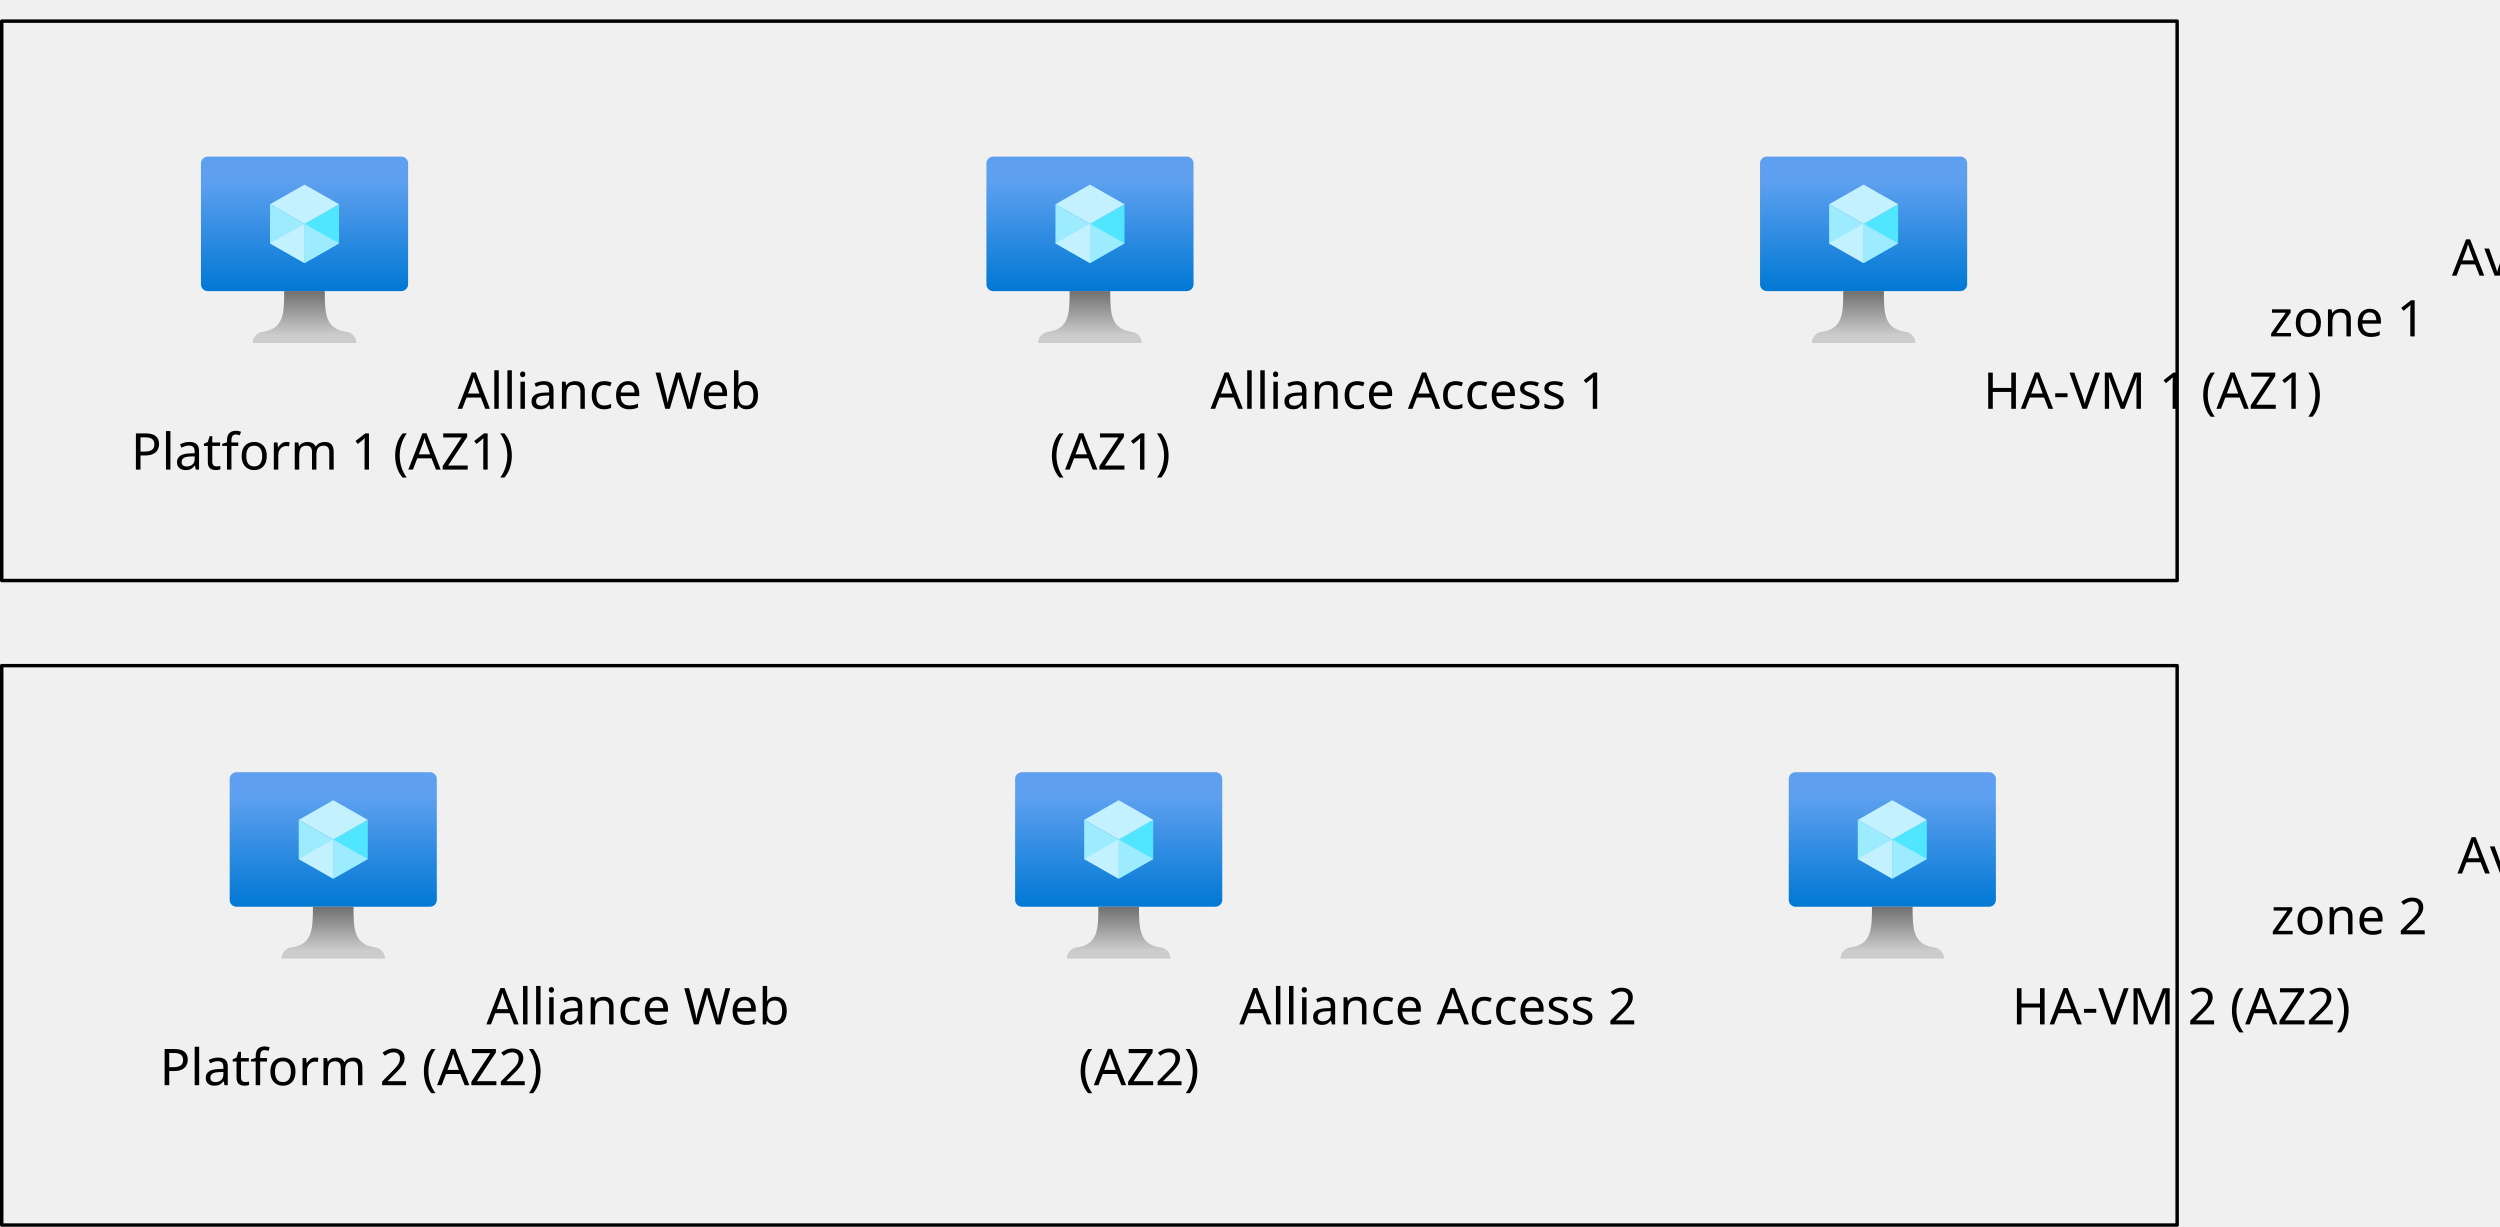
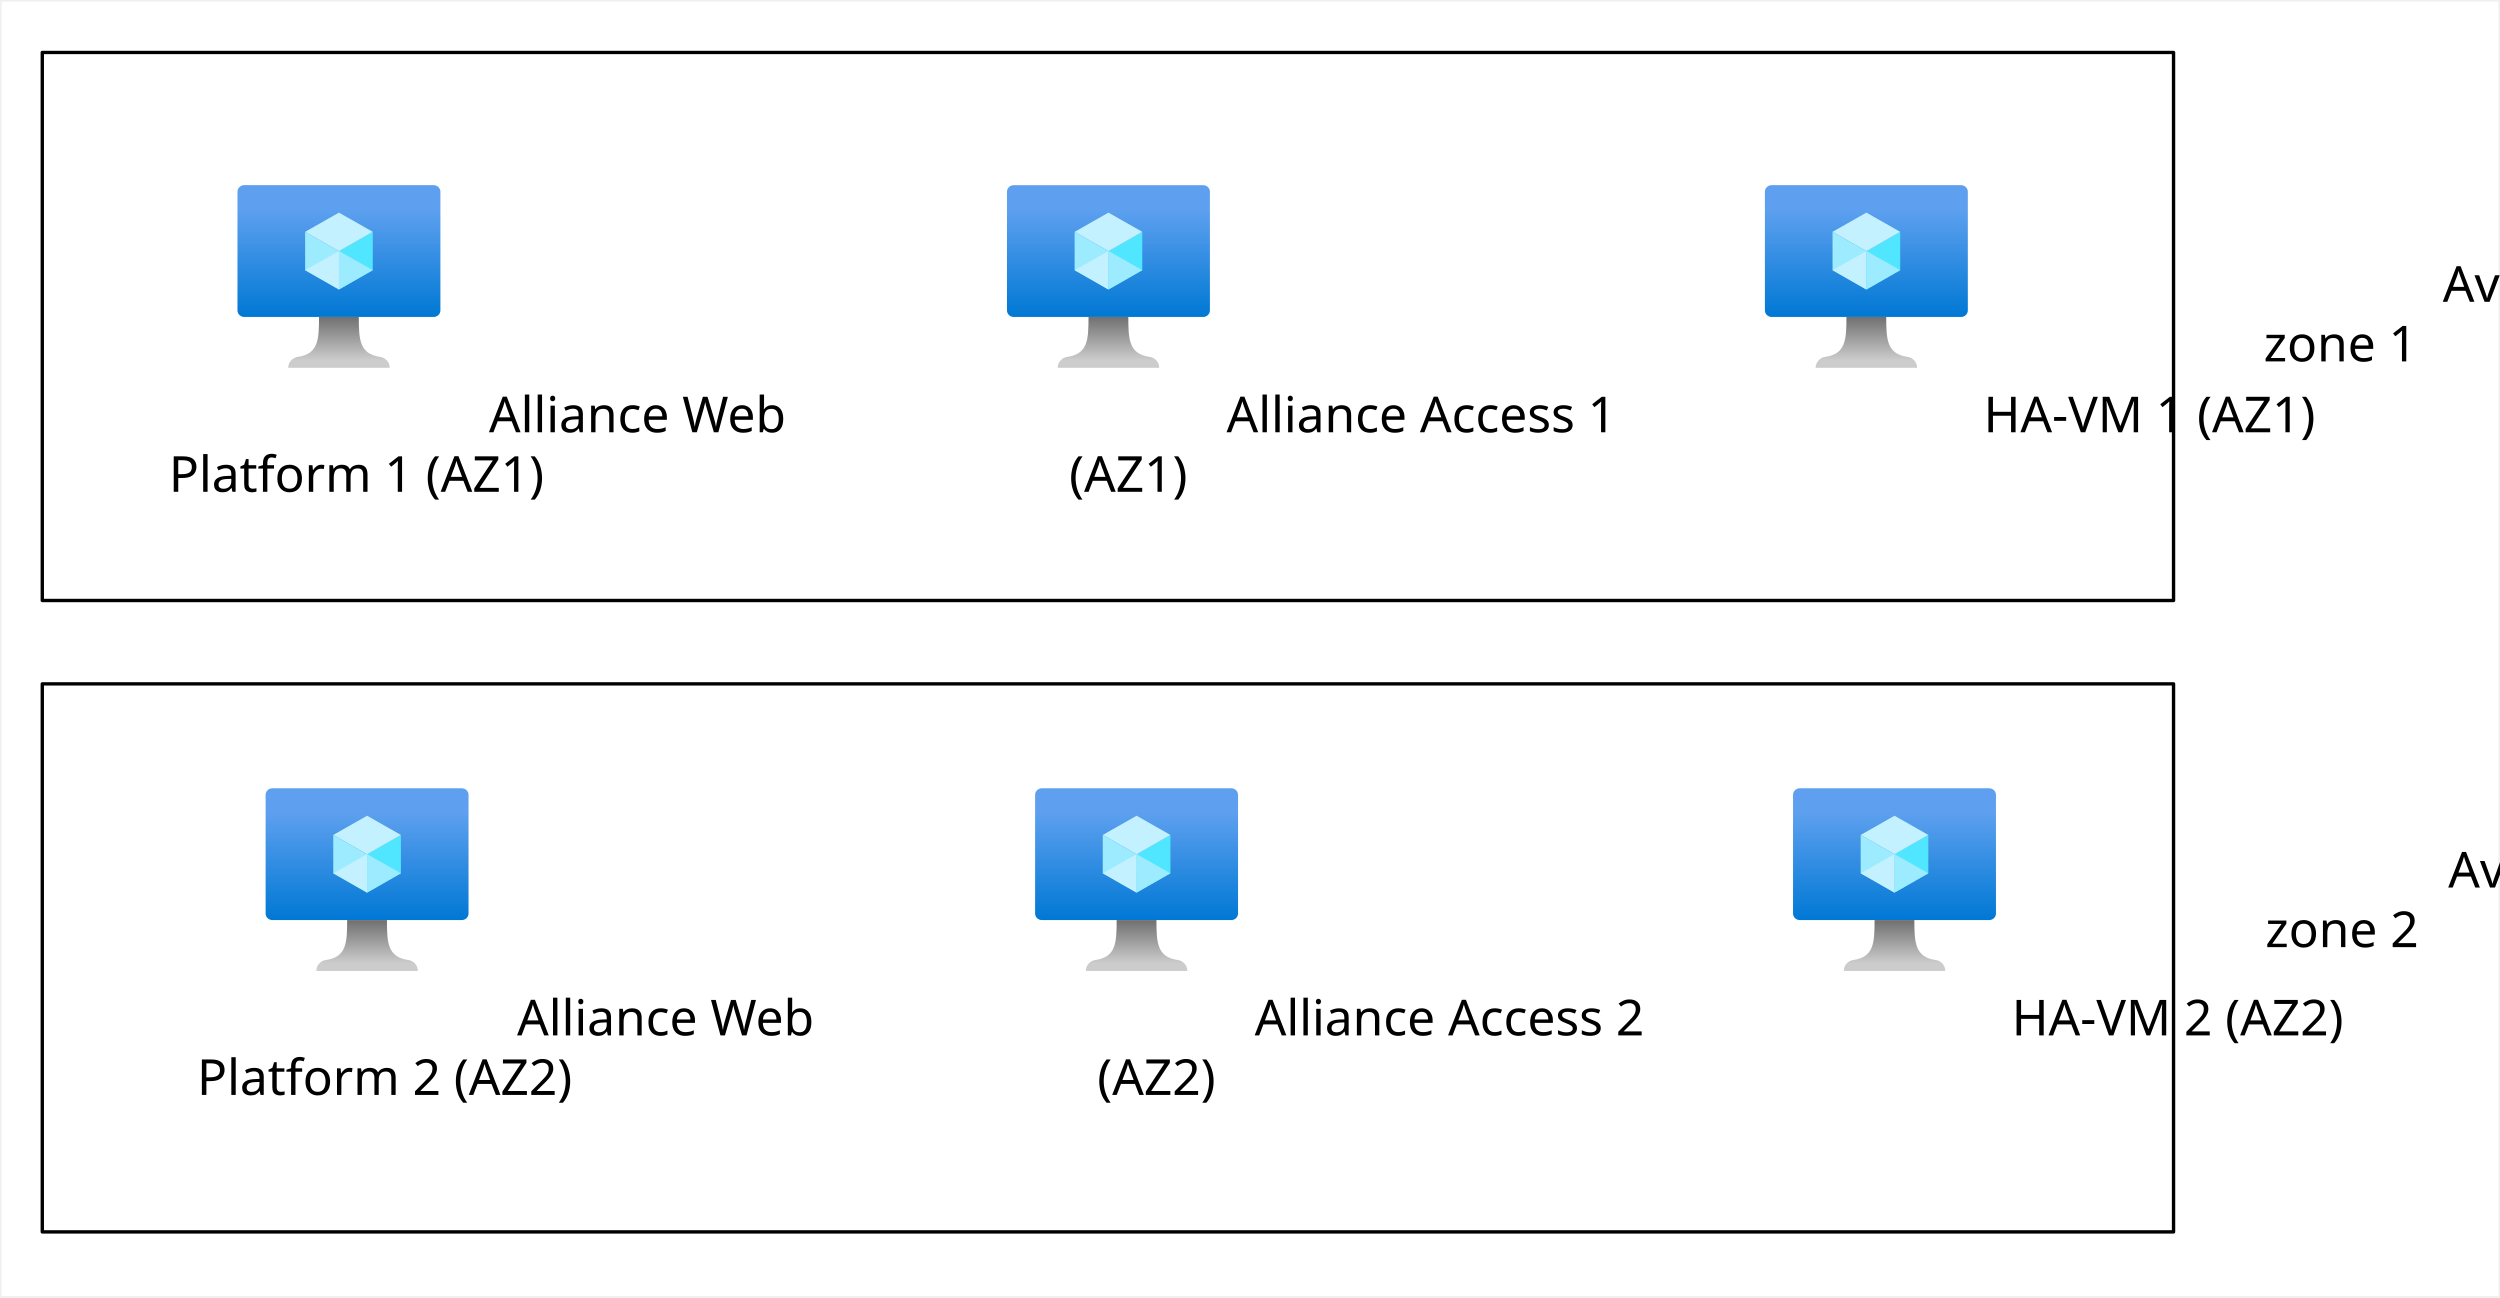
- <svg xmlns="http://www.w3.org/2000/svg" xmlns:ns1="http://schemas.microsoft.com/visio/2003/SVGExtensions/" width="7.542in" height="3.701in" viewBox="0 0 543 266.441" xml:space="preserve" color-interpolation-filters="sRGB" class="st11">
+ <svg xmlns="http://www.w3.org/2000/svg" xmlns:ns1="http://schemas.microsoft.com/visio/2003/SVGExtensions/" width="7.698in" height="3.996in" viewBox="0 0 554.25 287.697" xml:space="preserve" color-interpolation-filters="sRGB" class="st12">
  <ns1:documentProperties ns1:langID="2057" ns1:viewMarkup="false" />
  <style type="text/css">
	
- 		.st1 {fill:url(#grad0-10);stroke:none;stroke-linecap:butt;stroke-width:34}
- 		.st2 {fill:#50e6ff;stroke:none;stroke-linecap:butt;stroke-width:34}
- 		.st3 {fill:#c3f1ff;stroke:none;stroke-linecap:butt;stroke-width:34}
- 		.st4 {fill:#9cebff;stroke:none;stroke-linecap:butt;stroke-width:34}
- 		.st5 {fill:url(#grad0-30);stroke:none;stroke-linecap:butt;stroke-width:34}
- 		.st6 {fill:none;stroke:none;stroke-linecap:round;stroke-linejoin:round;stroke-width:0.75}
- 		.st7 {fill:#000000;font-family:Segoe UI;font-size:0.917em}
- 		.st8 {font-size:1em}
- 		.st9 {fill:none;stroke:#000000;stroke-linecap:round;stroke-linejoin:round;stroke-width:0.75}
- 		.st10 {fill:#000000;font-family:Segoe UI Semibold;font-size:0.917em}
- 		.st11 {fill:none;fill-rule:evenodd;font-size:12px;overflow:visible;stroke-linecap:square;stroke-miterlimit:3}
+ 		.st1 {fill:#ffffff;stroke:none;stroke-linecap:round;stroke-linejoin:round;stroke-width:0.75}
+ 		.st2 {fill:url(#grad0-12);stroke:none;stroke-linecap:butt;stroke-width:34}
+ 		.st3 {fill:#50e6ff;stroke:none;stroke-linecap:butt;stroke-width:34}
+ 		.st4 {fill:#c3f1ff;stroke:none;stroke-linecap:butt;stroke-width:34}
+ 		.st5 {fill:#9cebff;stroke:none;stroke-linecap:butt;stroke-width:34}
+ 		.st6 {fill:url(#grad0-32);stroke:none;stroke-linecap:butt;stroke-width:34}
+ 		.st7 {fill:none;stroke:none;stroke-linecap:round;stroke-linejoin:round;stroke-width:0.75}
+ 		.st8 {fill:#000000;font-family:Segoe UI;font-size:0.917em}
+ 		.st9 {font-size:1em}
+ 		.st10 {fill:none;stroke:#000000;stroke-linecap:round;stroke-linejoin:round;stroke-width:0.75}
+ 		.st11 {fill:#000000;font-family:Segoe UI Semibold;font-size:0.917em}
+ 		.st12 {fill:none;fill-rule:evenodd;font-size:12px;overflow:visible;stroke-linecap:square;stroke-miterlimit:3}
	
	</style>
  <defs id="Patterns_And_Gradients">
-     <linearGradient id="grad0-10" x1="0" y1="0" x2="1" y2="0" gradientTransform="rotate(-90 0.5 0.5)">
+     <linearGradient id="grad0-12" x1="0" y1="0" x2="1" y2="0" gradientTransform="rotate(-90 0.5 0.5)">
      <stop offset="0" stop-color="#0078d4" stop-opacity="1" />
      <stop offset="0.82" stop-color="#5ea0ef" stop-opacity="1" />
    </linearGradient>
-     <linearGradient id="grad0-30" x1="0" y1="0" x2="1" y2="0" gradientTransform="rotate(-90 0.5 0.5)">
+     <linearGradient id="grad0-32" x1="0" y1="0" x2="1" y2="0" gradientTransform="rotate(-90 0.5 0.5)">
      <stop offset="0.15" stop-color="#cccccc" stop-opacity="1" />
      <stop offset="1" stop-color="#707070" stop-opacity="1" />
    </linearGradient>
  </defs>
  <g ns1:mID="0" ns1:index="1" ns1:groupContext="foregroundPage">
    <ns1:pageProperties ns1:drawingScale="1" ns1:pageScale="1" ns1:drawingUnits="19" ns1:shadowOffsetX="9" ns1:shadowOffsetY="-9" />
-     <g id="group3084-1" transform="translate(13.7555,-159.161)" ns1:mID="3084" ns1:groupContext="group">
-       <g id="group3000-2" transform="translate(29.8929,-32.7857)" ns1:mID="3000" ns1:groupContext="group">
-         <g id="group3001-3" ns1:mID="3001" ns1:groupContext="group">
-           <g id="group3002-4" ns1:mID="3002" ns1:groupContext="group">
-             <g id="group3003-5" ns1:mID="3003" ns1:groupContext="group">
-               <g id="group3004-6" transform="translate(0,-11.2737)" ns1:mID="3004" ns1:groupContext="group">
-                 <g id="shape3005-7" ns1:mID="3005" ns1:groupContext="shape">
-                   <path d="M0 264.98 A1.5 1.461 -0 0 0 1.5 266.44 L43.49 266.44 A1.5 1.461 -0 0 0 44.99              264.98 L44.99 238.68 A1.5 1.461 -0 0 0 43.49 237.22 L1.5 237.22 A1.5 1.461              -0 0 0 0 238.68 L0 264.98 Z" class="st1" />
-                 </g>
-               </g>
-               <g id="group3006-11" transform="translate(22.4961,-17.3611)" ns1:mID="3006" ns1:groupContext="group">
-                 <g id="shape3007-12" ns1:mID="3007" ns1:groupContext="shape">
-                   <path d="M7.5 253.66 L7.5 262.16 L0 266.44 L0 257.92 L7.5 253.66 Z" class="st2" />
-                 </g>
-               </g>
-               <g id="group3008-14" transform="translate(14.9974,-25.859)" ns1:mID="3008" ns1:groupContext="group">
-                 <g id="shape3009-15" ns1:mID="3009" ns1:groupContext="shape">
-                   <path d="M15 262.16 L7.5 266.44 L0 262.16 L7.5 257.89 L15 262.16 Z" class="st3" />
-                 </g>
-               </g>
-               <g id="group3010-17" transform="translate(14.9974,-17.3611)" ns1:mID="3010" ns1:groupContext="group">
-                 <g id="shape3011-18" ns1:mID="3011" ns1:groupContext="shape">
-                   <path d="M7.5 257.94 L7.5 266.44 L0 262.16 L0 253.66 L7.5 257.94 Z" class="st4" />
-                 </g>
-               </g>
-               <g id="group3012-20" transform="translate(14.9974,-17.3611)" ns1:mID="3012" ns1:groupContext="group">
-                 <g id="shape3013-21" ns1:mID="3013" ns1:groupContext="shape">
-                   <path d="M0 262.16 L7.5 257.92 L7.5 266.44 L0 262.16 Z" class="st3" />
-                 </g>
-               </g>
-               <g id="group3014-23" transform="translate(22.4961,-17.3611)" ns1:mID="3014" ns1:groupContext="group">
-                 <g id="shape3015-24" ns1:mID="3015" ns1:groupContext="shape">
-                   <path d="M7.5 262.16 L0 257.92 L0 266.44 L7.5 262.16 Z" class="st4" />
-                 </g>
-               </g>
-               <g id="group3016-26" transform="translate(11.248,2.27374E-13)" ns1:mID="3016" ns1:groupContext="group">
-                 <g id="shape3017-27" ns1:mID="3017" ns1:groupContext="shape">
-                   <path d="M20.27 264 C15.82 263.32 15.65 260.2 15.65 255.16 L6.83 255.16 C6.83 260.2 6.67 263.32              2.22 264 A2.5 2.435 -0 0 0 -0 266.44 L22.5 266.44 A2.5 2.435 -0 0 0              20.27 264 Z" class="st5" />
-                 </g>
-               </g>
-             </g>
-           </g>
-         </g>
-       </g>
-       <g id="shape3029-31" ns1:mID="3029" ns1:groupContext="shape">
-         <ns1:textBlock ns1:margins="rect(4,4,4,4)" ns1:tabSpace="42.5197" ns1:verticalAlign="0" />
-         <ns1:textRect cx="54.316" cy="250.241" width="108.64" height="32.4" />
-         <rect x="0" y="234.041" width="108.633" height="32.4" class="st6" />
-         <text x="22.69" y="247.94" class="st7" ns1:langID="1033">
+     <g id="shape3173-1" ns1:mID="3173" ns1:groupContext="shape" transform="translate(0.375,-0.375)">
+       <rect x="0" y="0.75" width="553.5" height="286.947" class="st1" />
+     </g>
+     <g id="group3084-3" transform="translate(22.7555,-173.376)" ns1:mID="3084" ns1:groupContext="group">
+       <g id="group3000-4" transform="translate(29.8929,-32.7857)" ns1:mID="3000" ns1:groupContext="group">
+         <g id="group3001-5" ns1:mID="3001" ns1:groupContext="group">
+           <g id="group3002-6" ns1:mID="3002" ns1:groupContext="group">
+             <g id="group3003-7" ns1:mID="3003" ns1:groupContext="group">
+               <g id="group3004-8" transform="translate(0,-11.2737)" ns1:mID="3004" ns1:groupContext="group">
+                 <g id="shape3005-9" ns1:mID="3005" ns1:groupContext="shape">
+                   <path d="M0 286.24 A1.5 1.461 -0 0 0 1.5 287.7 L43.49 287.7 A1.5 1.461 -0 0 0 44.99              286.24 L44.99 259.94 A1.5 1.461 -0 0 0 43.49 258.48 L1.5 258.48 A1.5 1.461              -0 0 0 0 259.94 L0 286.24 Z" class="st2" />
+                 </g>
+               </g>
+               <g id="group3006-13" transform="translate(22.4961,-17.3611)" ns1:mID="3006" ns1:groupContext="group">
+                 <g id="shape3007-14" ns1:mID="3007" ns1:groupContext="shape">
+                   <path d="M7.5 274.91 L7.5 283.41 L0 287.7 L0 279.17 L7.5 274.91 Z" class="st3" />
+                 </g>
+               </g>
+               <g id="group3008-16" transform="translate(14.9974,-25.859)" ns1:mID="3008" ns1:groupContext="group">
+                 <g id="shape3009-17" ns1:mID="3009" ns1:groupContext="shape">
+                   <path d="M15 283.41 L7.5 287.7 L0 283.41 L7.5 279.15 L15 283.41 Z" class="st4" />
+                 </g>
+               </g>
+               <g id="group3010-19" transform="translate(14.9974,-17.3611)" ns1:mID="3010" ns1:groupContext="group">
+                 <g id="shape3011-20" ns1:mID="3011" ns1:groupContext="shape">
+                   <path d="M7.5 279.2 L7.5 287.7 L0 283.41 L0 274.91 L7.5 279.2 Z" class="st5" />
+                 </g>
+               </g>
+               <g id="group3012-22" transform="translate(14.9974,-17.3611)" ns1:mID="3012" ns1:groupContext="group">
+                 <g id="shape3013-23" ns1:mID="3013" ns1:groupContext="shape">
+                   <path d="M0 283.41 L7.5 279.17 L7.5 287.7 L0 283.41 Z" class="st4" />
+                 </g>
+               </g>
+               <g id="group3014-25" transform="translate(22.4961,-17.3611)" ns1:mID="3014" ns1:groupContext="group">
+                 <g id="shape3015-26" ns1:mID="3015" ns1:groupContext="shape">
+                   <path d="M7.5 283.41 L0 279.17 L0 287.7 L7.5 283.41 Z" class="st5" />
+                 </g>
+               </g>
+               <g id="group3016-28" transform="translate(11.248,2.27374E-13)" ns1:mID="3016" ns1:groupContext="group">
+                 <g id="shape3017-29" ns1:mID="3017" ns1:groupContext="shape">
+                   <path d="M20.27 285.26 C15.82 284.58 15.65 281.46 15.65 276.42 L6.83 276.42 C6.83 281.46 6.67              284.58 2.22 285.26 A2.5 2.435 -0 0 0 -0 287.7 L22.5 287.7 A2.5 2.435              -0 0 0 20.27 285.26 Z" class="st6" />
+                 </g>
+               </g>
+             </g>
+           </g>
+         </g>
+       </g>
+       <g id="shape3029-33" ns1:mID="3029" ns1:groupContext="shape">
+         <ns1:textBlock ns1:margins="rect(4,4,4,4)" ns1:tabSpace="42.5197" ns1:verticalAlign="0" />
+         <ns1:textRect cx="54.316" cy="271.497" width="108.64" height="32.4" />
+         <rect x="0" y="255.297" width="108.633" height="32.4" class="st7" />
+         <text x="22.69" y="269.2" class="st8" ns1:langID="1033">
          <ns1:paragraph ns1:horizAlign="1" />
          <ns1:tabList />Alliance Web <ns1:newlineChar />
-           <tspan x="14.7" dy="1.2em" class="st8">Platform 1 (AZ1)</tspan>
+           <tspan x="14.7" dy="1.2em" class="st9">Platform 1 (AZ1)</tspan>
        </text>
      </g>
    </g>
-     <g id="group3085-35" transform="translate(182.747,-159.804)" ns1:mID="3085" ns1:groupContext="group">
-       <g id="shape3019-36" ns1:mID="3019" ns1:groupContext="shape" transform="translate(2.39808E-14,0.642857)">
-         <ns1:textBlock ns1:margins="rect(4,4,4,4)" ns1:tabSpace="42.5197" ns1:verticalAlign="0" />
-         <ns1:textRect cx="58.254" cy="250.241" width="116.51" height="32.4" />
-         <rect x="0" y="234.041" width="116.508" height="32.4" class="st6" />
-         <text x="17.23" y="247.94" class="st7" ns1:langID="1033">
+     <g id="group3085-37" transform="translate(191.747,-174.018)" ns1:mID="3085" ns1:groupContext="group">
+       <g id="shape3019-38" ns1:mID="3019" ns1:groupContext="shape" transform="translate(2.39808E-14,0.642857)">
+         <ns1:textBlock ns1:margins="rect(4,4,4,4)" ns1:tabSpace="42.5197" ns1:verticalAlign="0" />
+         <ns1:textRect cx="58.254" cy="271.497" width="116.51" height="32.4" />
+         <rect x="0" y="255.297" width="116.508" height="32.4" class="st7" />
+         <text x="17.23" y="269.2" class="st8" ns1:langID="1033">
          <ns1:paragraph ns1:horizAlign="1" />
          <ns1:tabList />Alliance Access 1 <ns1:newlineChar />
-           <tspan x="45.29" dy="1.2em" class="st8">(AZ1)</tspan>
+           <tspan x="45.29" dy="1.2em" class="st9">(AZ1)</tspan>
        </text>
      </g>
-       <g id="group3030-40" transform="translate(31.5,-32.1429)" ns1:mID="3030" ns1:groupContext="group">
-         <g id="group3031-41" ns1:mID="3031" ns1:groupContext="group">
-           <g id="group3032-42" ns1:mID="3032" ns1:groupContext="group">
-             <g id="group3033-43" ns1:mID="3033" ns1:groupContext="group">
-               <g id="group3034-44" transform="translate(0,-11.2737)" ns1:mID="3034" ns1:groupContext="group">
-                 <g id="shape3035-45" ns1:mID="3035" ns1:groupContext="shape">
-                   <path d="M0 264.98 A1.5 1.461 -0 0 0 1.5 266.44 L43.49 266.44 A1.5 1.461 -0 0 0 44.99              264.98 L44.99 238.68 A1.5 1.461 -0 0 0 43.49 237.22 L1.5 237.22 A1.5 1.461              -0 0 0 0 238.68 L0 264.98 Z" class="st1" />
-                 </g>
-               </g>
-               <g id="group3036-48" transform="translate(22.4961,-17.3611)" ns1:mID="3036" ns1:groupContext="group">
-                 <g id="shape3037-49" ns1:mID="3037" ns1:groupContext="shape">
-                   <path d="M7.5 253.66 L7.5 262.16 L0 266.44 L0 257.92 L7.5 253.66 Z" class="st2" />
-                 </g>
-               </g>
-               <g id="group3038-51" transform="translate(14.9974,-25.859)" ns1:mID="3038" ns1:groupContext="group">
-                 <g id="shape3039-52" ns1:mID="3039" ns1:groupContext="shape">
-                   <path d="M15 262.16 L7.5 266.44 L0 262.16 L7.5 257.89 L15 262.16 Z" class="st3" />
-                 </g>
-               </g>
-               <g id="group3040-54" transform="translate(14.9974,-17.3611)" ns1:mID="3040" ns1:groupContext="group">
-                 <g id="shape3041-55" ns1:mID="3041" ns1:groupContext="shape">
-                   <path d="M7.5 257.94 L7.5 266.44 L0 262.16 L0 253.66 L7.5 257.94 Z" class="st4" />
-                 </g>
-               </g>
-               <g id="group3042-57" transform="translate(14.9974,-17.3611)" ns1:mID="3042" ns1:groupContext="group">
-                 <g id="shape3043-58" ns1:mID="3043" ns1:groupContext="shape">
-                   <path d="M0 262.16 L7.5 257.92 L7.5 266.44 L0 262.16 Z" class="st3" />
-                 </g>
-               </g>
-               <g id="group3044-60" transform="translate(22.4961,-17.3611)" ns1:mID="3044" ns1:groupContext="group">
-                 <g id="shape3045-61" ns1:mID="3045" ns1:groupContext="shape">
-                   <path d="M7.5 262.16 L0 257.92 L0 266.44 L7.5 262.16 Z" class="st4" />
-                 </g>
-               </g>
-               <g id="group3046-63" transform="translate(11.248,2.27374E-13)" ns1:mID="3046" ns1:groupContext="group">
-                 <g id="shape3047-64" ns1:mID="3047" ns1:groupContext="shape">
-                   <path d="M20.27 264 C15.82 263.32 15.65 260.2 15.65 255.16 L6.83 255.16 C6.83 260.2 6.67 263.32              2.22 264 A2.5 2.435 -0 0 0 -0 266.44 L22.5 266.44 A2.5 2.435 -0 0 0              20.27 264 Z" class="st5" />
-                 </g>
-               </g>
-             </g>
-           </g>
-         </g>
-       </g>
-     </g>
-     <g id="group3087-67" transform="translate(359.613,-159.161)" ns1:mID="3087" ns1:groupContext="group">
-       <g id="shape3018-68" ns1:mID="3018" ns1:groupContext="shape">
-         <ns1:textBlock ns1:margins="rect(4,4,4,4)" ns1:tabSpace="42.5197" ns1:verticalAlign="0" />
-         <ns1:textRect cx="45.16" cy="250.241" width="90.32" height="32.4" />
-         <rect x="0" y="234.041" width="90.319" height="32.4" class="st6" />
-         <text x="8.21" y="247.94" class="st7" ns1:langID="1033">
+       <g id="group3030-42" transform="translate(31.5,-32.1429)" ns1:mID="3030" ns1:groupContext="group">
+         <g id="group3031-43" ns1:mID="3031" ns1:groupContext="group">
+           <g id="group3032-44" ns1:mID="3032" ns1:groupContext="group">
+             <g id="group3033-45" ns1:mID="3033" ns1:groupContext="group">
+               <g id="group3034-46" transform="translate(0,-11.2737)" ns1:mID="3034" ns1:groupContext="group">
+                 <g id="shape3035-47" ns1:mID="3035" ns1:groupContext="shape">
+                   <path d="M0 286.24 A1.5 1.461 -0 0 0 1.5 287.7 L43.49 287.7 A1.5 1.461 -0 0 0 44.99              286.24 L44.99 259.94 A1.5 1.461 -0 0 0 43.49 258.48 L1.5 258.48 A1.5 1.461              -0 0 0 0 259.94 L0 286.24 Z" class="st2" />
+                 </g>
+               </g>
+               <g id="group3036-50" transform="translate(22.4961,-17.3611)" ns1:mID="3036" ns1:groupContext="group">
+                 <g id="shape3037-51" ns1:mID="3037" ns1:groupContext="shape">
+                   <path d="M7.5 274.91 L7.5 283.41 L0 287.7 L0 279.17 L7.5 274.91 Z" class="st3" />
+                 </g>
+               </g>
+               <g id="group3038-53" transform="translate(14.9974,-25.859)" ns1:mID="3038" ns1:groupContext="group">
+                 <g id="shape3039-54" ns1:mID="3039" ns1:groupContext="shape">
+                   <path d="M15 283.41 L7.5 287.7 L0 283.41 L7.5 279.15 L15 283.41 Z" class="st4" />
+                 </g>
+               </g>
+               <g id="group3040-56" transform="translate(14.9974,-17.3611)" ns1:mID="3040" ns1:groupContext="group">
+                 <g id="shape3041-57" ns1:mID="3041" ns1:groupContext="shape">
+                   <path d="M7.5 279.2 L7.5 287.7 L0 283.41 L0 274.91 L7.5 279.2 Z" class="st5" />
+                 </g>
+               </g>
+               <g id="group3042-59" transform="translate(14.9974,-17.3611)" ns1:mID="3042" ns1:groupContext="group">
+                 <g id="shape3043-60" ns1:mID="3043" ns1:groupContext="shape">
+                   <path d="M0 283.41 L7.5 279.17 L7.5 287.7 L0 283.41 Z" class="st4" />
+                 </g>
+               </g>
+               <g id="group3044-62" transform="translate(22.4961,-17.3611)" ns1:mID="3044" ns1:groupContext="group">
+                 <g id="shape3045-63" ns1:mID="3045" ns1:groupContext="shape">
+                   <path d="M7.5 283.41 L0 279.17 L0 287.7 L7.5 283.41 Z" class="st5" />
+                 </g>
+               </g>
+               <g id="group3046-65" transform="translate(11.248,2.27374E-13)" ns1:mID="3046" ns1:groupContext="group">
+                 <g id="shape3047-66" ns1:mID="3047" ns1:groupContext="shape">
+                   <path d="M20.27 285.26 C15.82 284.58 15.65 281.46 15.65 276.42 L6.83 276.42 C6.83 281.46 6.67              284.58 2.22 285.26 A2.5 2.435 -0 0 0 -0 287.7 L22.5 287.7 A2.5 2.435              -0 0 0 20.27 285.26 Z" class="st6" />
+                 </g>
+               </g>
+             </g>
+           </g>
+         </g>
+       </g>
+     </g>
+     <g id="group3087-69" transform="translate(368.613,-173.376)" ns1:mID="3087" ns1:groupContext="group">
+       <g id="shape3018-70" ns1:mID="3018" ns1:groupContext="shape">
+         <ns1:textBlock ns1:margins="rect(4,4,4,4)" ns1:tabSpace="42.5197" ns1:verticalAlign="0" />
+         <ns1:textRect cx="45.16" cy="271.497" width="90.32" height="32.4" />
+         <rect x="0" y="255.297" width="90.319" height="32.4" class="st7" />
+         <text x="8.21" y="269.2" class="st8" ns1:langID="1033">
          <ns1:paragraph ns1:horizAlign="1" />
          <ns1:tabList />HA-VM 1 (AZ1)</text>
      </g>
-       <g id="group3067-71" transform="translate(22.6647,-32.7857)" ns1:mID="3067" ns1:groupContext="group">
-         <g id="group3068-72" ns1:mID="3068" ns1:groupContext="group">
-           <g id="group3069-73" ns1:mID="3069" ns1:groupContext="group">
-             <g id="group3070-74" transform="translate(0,-11.2737)" ns1:mID="3070" ns1:groupContext="group">
-               <g id="shape3071-75" ns1:mID="3071" ns1:groupContext="shape">
-                 <path d="M0 264.98 A1.5 1.461 -0 0 0 1.5 266.44 L43.49 266.44 A1.5 1.461 -0 0 0 44.99             264.98 L44.99 238.68 A1.5 1.461 -0 0 0 43.49 237.22 L1.5 237.22 A1.5 1.461             -0 0 0 0 238.68 L0 264.98 Z" class="st1" />
-               </g>
-             </g>
-             <g id="group3072-78" transform="translate(22.4961,-17.3611)" ns1:mID="3072" ns1:groupContext="group">
-               <g id="shape3073-79" ns1:mID="3073" ns1:groupContext="shape">
-                 <path d="M7.5 253.66 L7.5 262.16 L0 266.44 L0 257.92 L7.5 253.66 Z" class="st2" />
-               </g>
-             </g>
-             <g id="group3074-81" transform="translate(14.9974,-25.859)" ns1:mID="3074" ns1:groupContext="group">
-               <g id="shape3075-82" ns1:mID="3075" ns1:groupContext="shape">
-                 <path d="M15 262.16 L7.5 266.44 L0 262.16 L7.5 257.89 L15 262.16 Z" class="st3" />
-               </g>
-             </g>
-             <g id="group3076-84" transform="translate(14.9974,-17.3611)" ns1:mID="3076" ns1:groupContext="group">
-               <g id="shape3077-85" ns1:mID="3077" ns1:groupContext="shape">
-                 <path d="M7.5 257.94 L7.5 266.44 L0 262.16 L0 253.66 L7.5 257.94 Z" class="st4" />
-               </g>
-             </g>
-             <g id="group3078-87" transform="translate(14.9974,-17.3611)" ns1:mID="3078" ns1:groupContext="group">
-               <g id="shape3079-88" ns1:mID="3079" ns1:groupContext="shape">
-                 <path d="M0 262.16 L7.5 257.92 L7.5 266.44 L0 262.16 Z" class="st3" />
-               </g>
-             </g>
-             <g id="group3080-90" transform="translate(22.4961,-17.3611)" ns1:mID="3080" ns1:groupContext="group">
-               <g id="shape3081-91" ns1:mID="3081" ns1:groupContext="shape">
-                 <path d="M7.5 262.16 L0 257.92 L0 266.44 L7.5 262.16 Z" class="st4" />
-               </g>
-             </g>
-             <g id="group3082-93" transform="translate(11.248,2.27374E-13)" ns1:mID="3082" ns1:groupContext="group">
-               <g id="shape3083-94" ns1:mID="3083" ns1:groupContext="shape">
-                 <path d="M20.27 264 C15.82 263.32 15.65 260.2 15.65 255.16 L6.83 255.16 C6.83 260.2 6.67 263.32 2.22             264 A2.5 2.435 -0 0 0 -0 266.44 L22.5 266.44 A2.5 2.435 -0 0 0 20.27 264             Z" class="st5" />
-               </g>
-             </g>
-           </g>
-         </g>
-       </g>
-     </g>
-     <g id="group3090-97" transform="translate(19.9933,-25.4492)" ns1:mID="3090" ns1:groupContext="group">
-       <g id="group3091-98" transform="translate(29.8929,-32.7857)" ns1:mID="3091" ns1:groupContext="group">
-         <g id="group3092-99" ns1:mID="3092" ns1:groupContext="group">
-           <g id="group3093-100" ns1:mID="3093" ns1:groupContext="group">
-             <g id="group3094-101" ns1:mID="3094" ns1:groupContext="group">
-               <g id="group3095-102" transform="translate(0,-11.2737)" ns1:mID="3095" ns1:groupContext="group">
-                 <g id="shape3096-103" ns1:mID="3096" ns1:groupContext="shape">
-                   <path d="M0 264.98 A1.5 1.461 -0 0 0 1.5 266.44 L43.49 266.44 A1.5 1.461 -0 0 0 44.99              264.98 L44.99 238.68 A1.5 1.461 -0 0 0 43.49 237.22 L1.5 237.22 A1.5 1.461              -0 0 0 0 238.68 L0 264.98 Z" class="st1" />
-                 </g>
-               </g>
-               <g id="group3097-106" transform="translate(22.4961,-17.3611)" ns1:mID="3097" ns1:groupContext="group">
-                 <g id="shape3098-107" ns1:mID="3098" ns1:groupContext="shape">
-                   <path d="M7.5 253.66 L7.5 262.16 L0 266.44 L0 257.92 L7.5 253.66 Z" class="st2" />
-                 </g>
-               </g>
-               <g id="group3099-109" transform="translate(14.9974,-25.859)" ns1:mID="3099" ns1:groupContext="group">
-                 <g id="shape3100-110" ns1:mID="3100" ns1:groupContext="shape">
-                   <path d="M15 262.16 L7.5 266.44 L0 262.16 L7.5 257.89 L15 262.16 Z" class="st3" />
-                 </g>
-               </g>
-               <g id="group3101-112" transform="translate(14.9974,-17.3611)" ns1:mID="3101" ns1:groupContext="group">
-                 <g id="shape3102-113" ns1:mID="3102" ns1:groupContext="shape">
-                   <path d="M7.5 257.94 L7.5 266.44 L0 262.16 L0 253.66 L7.5 257.94 Z" class="st4" />
-                 </g>
-               </g>
-               <g id="group3103-115" transform="translate(14.9974,-17.3611)" ns1:mID="3103" ns1:groupContext="group">
-                 <g id="shape3104-116" ns1:mID="3104" ns1:groupContext="shape">
-                   <path d="M0 262.16 L7.5 257.92 L7.5 266.44 L0 262.16 Z" class="st3" />
-                 </g>
-               </g>
-               <g id="group3105-118" transform="translate(22.4961,-17.3611)" ns1:mID="3105" ns1:groupContext="group">
-                 <g id="shape3106-119" ns1:mID="3106" ns1:groupContext="shape">
-                   <path d="M7.5 262.16 L0 257.92 L0 266.44 L7.5 262.16 Z" class="st4" />
-                 </g>
-               </g>
-               <g id="group3107-121" transform="translate(11.248,2.27374E-13)" ns1:mID="3107" ns1:groupContext="group">
-                 <g id="shape3108-122" ns1:mID="3108" ns1:groupContext="shape">
-                   <path d="M20.27 264 C15.82 263.32 15.65 260.2 15.65 255.16 L6.83 255.16 C6.83 260.2 6.67 263.32              2.22 264 A2.5 2.435 -0 0 0 -0 266.44 L22.5 266.44 A2.5 2.435 -0 0 0              20.27 264 Z" class="st5" />
-                 </g>
-               </g>
-             </g>
-           </g>
-         </g>
-       </g>
-       <g id="shape3109-125" ns1:mID="3109" ns1:groupContext="shape">
-         <ns1:textBlock ns1:margins="rect(4,4,4,4)" ns1:tabSpace="42.5197" ns1:verticalAlign="0" />
-         <ns1:textRect cx="54.316" cy="250.241" width="108.64" height="32.4" />
-         <rect x="0" y="234.041" width="108.633" height="32.4" class="st6" />
-         <text x="22.69" y="247.94" class="st7" ns1:langID="1033">
+       <g id="group3067-73" transform="translate(22.6647,-32.7857)" ns1:mID="3067" ns1:groupContext="group">
+         <g id="group3068-74" ns1:mID="3068" ns1:groupContext="group">
+           <g id="group3069-75" ns1:mID="3069" ns1:groupContext="group">
+             <g id="group3070-76" transform="translate(0,-11.2737)" ns1:mID="3070" ns1:groupContext="group">
+               <g id="shape3071-77" ns1:mID="3071" ns1:groupContext="shape">
+                 <path d="M0 286.24 A1.5 1.461 -0 0 0 1.5 287.7 L43.49 287.7 A1.5 1.461 -0 0 0 44.99 286.24             L44.99 259.94 A1.5 1.461 -0 0 0 43.49 258.48 L1.5 258.48 A1.5 1.461 -0 0             0 0 259.94 L0 286.24 Z" class="st2" />
+               </g>
+             </g>
+             <g id="group3072-80" transform="translate(22.4961,-17.3611)" ns1:mID="3072" ns1:groupContext="group">
+               <g id="shape3073-81" ns1:mID="3073" ns1:groupContext="shape">
+                 <path d="M7.5 274.91 L7.5 283.41 L0 287.7 L0 279.17 L7.5 274.91 Z" class="st3" />
+               </g>
+             </g>
+             <g id="group3074-83" transform="translate(14.9974,-25.859)" ns1:mID="3074" ns1:groupContext="group">
+               <g id="shape3075-84" ns1:mID="3075" ns1:groupContext="shape">
+                 <path d="M15 283.41 L7.5 287.7 L0 283.41 L7.5 279.15 L15 283.41 Z" class="st4" />
+               </g>
+             </g>
+             <g id="group3076-86" transform="translate(14.9974,-17.3611)" ns1:mID="3076" ns1:groupContext="group">
+               <g id="shape3077-87" ns1:mID="3077" ns1:groupContext="shape">
+                 <path d="M7.5 279.2 L7.5 287.7 L0 283.41 L0 274.91 L7.5 279.2 Z" class="st5" />
+               </g>
+             </g>
+             <g id="group3078-89" transform="translate(14.9974,-17.3611)" ns1:mID="3078" ns1:groupContext="group">
+               <g id="shape3079-90" ns1:mID="3079" ns1:groupContext="shape">
+                 <path d="M0 283.41 L7.5 279.17 L7.5 287.7 L0 283.41 Z" class="st4" />
+               </g>
+             </g>
+             <g id="group3080-92" transform="translate(22.4961,-17.3611)" ns1:mID="3080" ns1:groupContext="group">
+               <g id="shape3081-93" ns1:mID="3081" ns1:groupContext="shape">
+                 <path d="M7.5 283.41 L0 279.17 L0 287.7 L7.5 283.41 Z" class="st5" />
+               </g>
+             </g>
+             <g id="group3082-95" transform="translate(11.248,2.27374E-13)" ns1:mID="3082" ns1:groupContext="group">
+               <g id="shape3083-96" ns1:mID="3083" ns1:groupContext="shape">
+                 <path d="M20.27 285.26 C15.82 284.58 15.65 281.46 15.65 276.42 L6.83 276.42 C6.83 281.46 6.67 284.58             2.22 285.26 A2.5 2.435 -0 0 0 -0 287.7 L22.5 287.7 A2.5 2.435 -0 0 0 20.27             285.26 Z" class="st6" />
+               </g>
+             </g>
+           </g>
+         </g>
+       </g>
+     </g>
+     <g id="group3090-99" transform="translate(28.9933,-39.664)" ns1:mID="3090" ns1:groupContext="group">
+       <g id="group3091-100" transform="translate(29.8929,-32.7857)" ns1:mID="3091" ns1:groupContext="group">
+         <g id="group3092-101" ns1:mID="3092" ns1:groupContext="group">
+           <g id="group3093-102" ns1:mID="3093" ns1:groupContext="group">
+             <g id="group3094-103" ns1:mID="3094" ns1:groupContext="group">
+               <g id="group3095-104" transform="translate(0,-11.2737)" ns1:mID="3095" ns1:groupContext="group">
+                 <g id="shape3096-105" ns1:mID="3096" ns1:groupContext="shape">
+                   <path d="M0 286.24 A1.5 1.461 -0 0 0 1.5 287.7 L43.49 287.7 A1.5 1.461 -0 0 0 44.99              286.24 L44.99 259.94 A1.5 1.461 -0 0 0 43.49 258.48 L1.5 258.48 A1.5 1.461              -0 0 0 0 259.94 L0 286.24 Z" class="st2" />
+                 </g>
+               </g>
+               <g id="group3097-108" transform="translate(22.4961,-17.3611)" ns1:mID="3097" ns1:groupContext="group">
+                 <g id="shape3098-109" ns1:mID="3098" ns1:groupContext="shape">
+                   <path d="M7.5 274.91 L7.5 283.41 L0 287.7 L0 279.17 L7.5 274.91 Z" class="st3" />
+                 </g>
+               </g>
+               <g id="group3099-111" transform="translate(14.9974,-25.859)" ns1:mID="3099" ns1:groupContext="group">
+                 <g id="shape3100-112" ns1:mID="3100" ns1:groupContext="shape">
+                   <path d="M15 283.41 L7.5 287.7 L0 283.41 L7.5 279.15 L15 283.41 Z" class="st4" />
+                 </g>
+               </g>
+               <g id="group3101-114" transform="translate(14.9974,-17.3611)" ns1:mID="3101" ns1:groupContext="group">
+                 <g id="shape3102-115" ns1:mID="3102" ns1:groupContext="shape">
+                   <path d="M7.5 279.2 L7.5 287.7 L0 283.41 L0 274.91 L7.5 279.2 Z" class="st5" />
+                 </g>
+               </g>
+               <g id="group3103-117" transform="translate(14.9974,-17.3611)" ns1:mID="3103" ns1:groupContext="group">
+                 <g id="shape3104-118" ns1:mID="3104" ns1:groupContext="shape">
+                   <path d="M0 283.41 L7.5 279.17 L7.5 287.7 L0 283.41 Z" class="st4" />
+                 </g>
+               </g>
+               <g id="group3105-120" transform="translate(22.4961,-17.3611)" ns1:mID="3105" ns1:groupContext="group">
+                 <g id="shape3106-121" ns1:mID="3106" ns1:groupContext="shape">
+                   <path d="M7.5 283.41 L0 279.17 L0 287.7 L7.5 283.41 Z" class="st5" />
+                 </g>
+               </g>
+               <g id="group3107-123" transform="translate(11.248,2.27374E-13)" ns1:mID="3107" ns1:groupContext="group">
+                 <g id="shape3108-124" ns1:mID="3108" ns1:groupContext="shape">
+                   <path d="M20.27 285.26 C15.82 284.58 15.65 281.46 15.65 276.42 L6.83 276.42 C6.83 281.46 6.67              284.58 2.22 285.26 A2.5 2.435 -0 0 0 -0 287.7 L22.5 287.7 A2.5 2.435              -0 0 0 20.27 285.26 Z" class="st6" />
+                 </g>
+               </g>
+             </g>
+           </g>
+         </g>
+       </g>
+       <g id="shape3109-127" ns1:mID="3109" ns1:groupContext="shape">
+         <ns1:textBlock ns1:margins="rect(4,4,4,4)" ns1:tabSpace="42.5197" ns1:verticalAlign="0" />
+         <ns1:textRect cx="54.316" cy="271.497" width="108.64" height="32.4" />
+         <rect x="0" y="255.297" width="108.633" height="32.4" class="st7" />
+         <text x="22.69" y="269.2" class="st8" ns1:langID="1033">
          <ns1:paragraph ns1:horizAlign="1" />
          <ns1:tabList />Alliance Web <ns1:newlineChar />
-           <tspan x="14.7" dy="1.2em" class="st8">Platform 2 (AZ2)</tspan>
+           <tspan x="14.7" dy="1.2em" class="st9">Platform 2 (AZ2)</tspan>
        </text>
      </g>
    </g>
-     <g id="group3110-129" transform="translate(188.984,-26.092)" ns1:mID="3110" ns1:groupContext="group">
-       <g id="shape3111-130" ns1:mID="3111" ns1:groupContext="shape" transform="translate(2.39808E-14,0.642857)">
-         <ns1:textBlock ns1:margins="rect(4,4,4,4)" ns1:tabSpace="42.5197" ns1:verticalAlign="0" />
-         <ns1:textRect cx="58.254" cy="250.241" width="116.51" height="32.4" />
-         <rect x="0" y="234.041" width="116.508" height="32.4" class="st6" />
-         <text x="17.23" y="247.94" class="st7" ns1:langID="1033">
+     <g id="group3110-131" transform="translate(197.984,-40.3069)" ns1:mID="3110" ns1:groupContext="group">
+       <g id="shape3111-132" ns1:mID="3111" ns1:groupContext="shape" transform="translate(2.39808E-14,0.642857)">
+         <ns1:textBlock ns1:margins="rect(4,4,4,4)" ns1:tabSpace="42.5197" ns1:verticalAlign="0" />
+         <ns1:textRect cx="58.254" cy="271.497" width="116.51" height="32.4" />
+         <rect x="0" y="255.297" width="116.508" height="32.4" class="st7" />
+         <text x="17.23" y="269.2" class="st8" ns1:langID="1033">
          <ns1:paragraph ns1:horizAlign="1" />
          <ns1:tabList />Alliance Access 2 <ns1:newlineChar />
-           <tspan x="45.29" dy="1.2em" class="st8">(AZ2)</tspan>
+           <tspan x="45.29" dy="1.2em" class="st9">(AZ2)</tspan>
        </text>
      </g>
-       <g id="group3112-134" transform="translate(31.5,-32.1429)" ns1:mID="3112" ns1:groupContext="group">
-         <g id="group3113-135" ns1:mID="3113" ns1:groupContext="group">
-           <g id="group3114-136" ns1:mID="3114" ns1:groupContext="group">
-             <g id="group3115-137" ns1:mID="3115" ns1:groupContext="group">
-               <g id="group3116-138" transform="translate(0,-11.2737)" ns1:mID="3116" ns1:groupContext="group">
-                 <g id="shape3117-139" ns1:mID="3117" ns1:groupContext="shape">
-                   <path d="M0 264.98 A1.5 1.461 -0 0 0 1.5 266.44 L43.49 266.44 A1.5 1.461 -0 0 0 44.99              264.98 L44.99 238.68 A1.5 1.461 -0 0 0 43.49 237.22 L1.5 237.22 A1.5 1.461              -0 0 0 0 238.68 L0 264.98 Z" class="st1" />
-                 </g>
-               </g>
-               <g id="group3118-142" transform="translate(22.4961,-17.3611)" ns1:mID="3118" ns1:groupContext="group">
-                 <g id="shape3119-143" ns1:mID="3119" ns1:groupContext="shape">
-                   <path d="M7.5 253.66 L7.5 262.16 L0 266.44 L0 257.92 L7.5 253.66 Z" class="st2" />
-                 </g>
-               </g>
-               <g id="group3120-145" transform="translate(14.9974,-25.859)" ns1:mID="3120" ns1:groupContext="group">
-                 <g id="shape3121-146" ns1:mID="3121" ns1:groupContext="shape">
-                   <path d="M15 262.16 L7.5 266.44 L0 262.16 L7.5 257.89 L15 262.16 Z" class="st3" />
-                 </g>
-               </g>
-               <g id="group3122-148" transform="translate(14.9974,-17.3611)" ns1:mID="3122" ns1:groupContext="group">
-                 <g id="shape3123-149" ns1:mID="3123" ns1:groupContext="shape">
-                   <path d="M7.5 257.94 L7.5 266.44 L0 262.16 L0 253.66 L7.5 257.94 Z" class="st4" />
-                 </g>
-               </g>
-               <g id="group3124-151" transform="translate(14.9974,-17.3611)" ns1:mID="3124" ns1:groupContext="group">
-                 <g id="shape3125-152" ns1:mID="3125" ns1:groupContext="shape">
-                   <path d="M0 262.16 L7.5 257.92 L7.5 266.44 L0 262.16 Z" class="st3" />
-                 </g>
-               </g>
-               <g id="group3126-154" transform="translate(22.4961,-17.3611)" ns1:mID="3126" ns1:groupContext="group">
-                 <g id="shape3127-155" ns1:mID="3127" ns1:groupContext="shape">
-                   <path d="M7.5 262.16 L0 257.92 L0 266.44 L7.5 262.16 Z" class="st4" />
-                 </g>
-               </g>
-               <g id="group3128-157" transform="translate(11.248,2.27374E-13)" ns1:mID="3128" ns1:groupContext="group">
-                 <g id="shape3129-158" ns1:mID="3129" ns1:groupContext="shape">
-                   <path d="M20.27 264 C15.82 263.32 15.65 260.2 15.65 255.16 L6.83 255.16 C6.83 260.2 6.67 263.32              2.22 264 A2.5 2.435 -0 0 0 -0 266.44 L22.5 266.44 A2.5 2.435 -0 0 0              20.27 264 Z" class="st5" />
-                 </g>
-               </g>
-             </g>
-           </g>
-         </g>
-       </g>
-     </g>
-     <g id="group3150-161" transform="translate(365.85,-25.4492)" ns1:mID="3150" ns1:groupContext="group">
-       <g id="shape3151-162" ns1:mID="3151" ns1:groupContext="shape">
-         <ns1:textBlock ns1:margins="rect(4,4,4,4)" ns1:tabSpace="42.5197" ns1:verticalAlign="0" />
-         <ns1:textRect cx="45.16" cy="250.241" width="90.32" height="32.4" />
-         <rect x="0" y="234.041" width="90.319" height="32.4" class="st6" />
-         <text x="8.21" y="247.94" class="st7" ns1:langID="1033">
+       <g id="group3112-136" transform="translate(31.5,-32.1429)" ns1:mID="3112" ns1:groupContext="group">
+         <g id="group3113-137" ns1:mID="3113" ns1:groupContext="group">
+           <g id="group3114-138" ns1:mID="3114" ns1:groupContext="group">
+             <g id="group3115-139" ns1:mID="3115" ns1:groupContext="group">
+               <g id="group3116-140" transform="translate(0,-11.2737)" ns1:mID="3116" ns1:groupContext="group">
+                 <g id="shape3117-141" ns1:mID="3117" ns1:groupContext="shape">
+                   <path d="M0 286.24 A1.5 1.461 -0 0 0 1.5 287.7 L43.49 287.7 A1.5 1.461 -0 0 0 44.99              286.24 L44.99 259.94 A1.5 1.461 -0 0 0 43.49 258.48 L1.5 258.48 A1.5 1.461              -0 0 0 0 259.94 L0 286.24 Z" class="st2" />
+                 </g>
+               </g>
+               <g id="group3118-144" transform="translate(22.4961,-17.3611)" ns1:mID="3118" ns1:groupContext="group">
+                 <g id="shape3119-145" ns1:mID="3119" ns1:groupContext="shape">
+                   <path d="M7.5 274.91 L7.5 283.41 L0 287.7 L0 279.17 L7.5 274.91 Z" class="st3" />
+                 </g>
+               </g>
+               <g id="group3120-147" transform="translate(14.9974,-25.859)" ns1:mID="3120" ns1:groupContext="group">
+                 <g id="shape3121-148" ns1:mID="3121" ns1:groupContext="shape">
+                   <path d="M15 283.41 L7.5 287.7 L0 283.41 L7.5 279.15 L15 283.41 Z" class="st4" />
+                 </g>
+               </g>
+               <g id="group3122-150" transform="translate(14.9974,-17.3611)" ns1:mID="3122" ns1:groupContext="group">
+                 <g id="shape3123-151" ns1:mID="3123" ns1:groupContext="shape">
+                   <path d="M7.5 279.2 L7.5 287.7 L0 283.41 L0 274.91 L7.5 279.2 Z" class="st5" />
+                 </g>
+               </g>
+               <g id="group3124-153" transform="translate(14.9974,-17.3611)" ns1:mID="3124" ns1:groupContext="group">
+                 <g id="shape3125-154" ns1:mID="3125" ns1:groupContext="shape">
+                   <path d="M0 283.41 L7.5 279.17 L7.5 287.7 L0 283.41 Z" class="st4" />
+                 </g>
+               </g>
+               <g id="group3126-156" transform="translate(22.4961,-17.3611)" ns1:mID="3126" ns1:groupContext="group">
+                 <g id="shape3127-157" ns1:mID="3127" ns1:groupContext="shape">
+                   <path d="M7.5 283.41 L0 279.17 L0 287.7 L7.5 283.41 Z" class="st5" />
+                 </g>
+               </g>
+               <g id="group3128-159" transform="translate(11.248,2.27374E-13)" ns1:mID="3128" ns1:groupContext="group">
+                 <g id="shape3129-160" ns1:mID="3129" ns1:groupContext="shape">
+                   <path d="M20.27 285.26 C15.82 284.58 15.65 281.46 15.65 276.42 L6.83 276.42 C6.83 281.46 6.67              284.58 2.22 285.26 A2.5 2.435 -0 0 0 -0 287.7 L22.5 287.7 A2.5 2.435              -0 0 0 20.27 285.26 Z" class="st6" />
+                 </g>
+               </g>
+             </g>
+           </g>
+         </g>
+       </g>
+     </g>
+     <g id="group3150-163" transform="translate(374.85,-39.664)" ns1:mID="3150" ns1:groupContext="group">
+       <g id="shape3151-164" ns1:mID="3151" ns1:groupContext="shape">
+         <ns1:textBlock ns1:margins="rect(4,4,4,4)" ns1:tabSpace="42.5197" ns1:verticalAlign="0" />
+         <ns1:textRect cx="45.16" cy="271.497" width="90.32" height="32.4" />
+         <rect x="0" y="255.297" width="90.319" height="32.4" class="st7" />
+         <text x="8.21" y="269.2" class="st8" ns1:langID="1033">
          <ns1:paragraph ns1:horizAlign="1" />
          <ns1:tabList />HA-VM 2 (AZ2)</text>
      </g>
-       <g id="group3152-165" transform="translate(22.6647,-32.7857)" ns1:mID="3152" ns1:groupContext="group">
-         <g id="group3153-166" ns1:mID="3153" ns1:groupContext="group">
-           <g id="group3154-167" ns1:mID="3154" ns1:groupContext="group">
-             <g id="group3155-168" transform="translate(0,-11.2737)" ns1:mID="3155" ns1:groupContext="group">
-               <g id="shape3156-169" ns1:mID="3156" ns1:groupContext="shape">
-                 <path d="M0 264.98 A1.5 1.461 -0 0 0 1.5 266.44 L43.49 266.44 A1.5 1.461 -0 0 0 44.99             264.98 L44.99 238.68 A1.5 1.461 -0 0 0 43.49 237.22 L1.5 237.22 A1.5 1.461             -0 0 0 0 238.68 L0 264.98 Z" class="st1" />
-               </g>
-             </g>
-             <g id="group3157-172" transform="translate(22.4961,-17.3611)" ns1:mID="3157" ns1:groupContext="group">
-               <g id="shape3158-173" ns1:mID="3158" ns1:groupContext="shape">
-                 <path d="M7.5 253.66 L7.5 262.16 L0 266.44 L0 257.92 L7.5 253.66 Z" class="st2" />
-               </g>
-             </g>
-             <g id="group3159-175" transform="translate(14.9974,-25.859)" ns1:mID="3159" ns1:groupContext="group">
-               <g id="shape3160-176" ns1:mID="3160" ns1:groupContext="shape">
-                 <path d="M15 262.16 L7.5 266.44 L0 262.16 L7.5 257.89 L15 262.16 Z" class="st3" />
-               </g>
-             </g>
-             <g id="group3161-178" transform="translate(14.9974,-17.3611)" ns1:mID="3161" ns1:groupContext="group">
-               <g id="shape3162-179" ns1:mID="3162" ns1:groupContext="shape">
-                 <path d="M7.5 257.94 L7.5 266.44 L0 262.16 L0 253.66 L7.5 257.94 Z" class="st4" />
-               </g>
-             </g>
-             <g id="group3163-181" transform="translate(14.9974,-17.3611)" ns1:mID="3163" ns1:groupContext="group">
-               <g id="shape3164-182" ns1:mID="3164" ns1:groupContext="shape">
-                 <path d="M0 262.16 L7.5 257.92 L7.5 266.44 L0 262.16 Z" class="st3" />
-               </g>
-             </g>
-             <g id="group3165-184" transform="translate(22.4961,-17.3611)" ns1:mID="3165" ns1:groupContext="group">
-               <g id="shape3166-185" ns1:mID="3166" ns1:groupContext="shape">
-                 <path d="M7.5 262.16 L0 257.92 L0 266.44 L7.5 262.16 Z" class="st4" />
-               </g>
-             </g>
-             <g id="group3167-187" transform="translate(11.248,2.27374E-13)" ns1:mID="3167" ns1:groupContext="group">
-               <g id="shape3168-188" ns1:mID="3168" ns1:groupContext="shape">
-                 <path d="M20.27 264 C15.82 263.32 15.65 260.2 15.65 255.16 L6.83 255.16 C6.83 260.2 6.67 263.32 2.22             264 A2.5 2.435 -0 0 0 -0 266.44 L22.5 266.44 A2.5 2.435 -0 0 0 20.27 264             Z" class="st5" />
-               </g>
-             </g>
-           </g>
-         </g>
-       </g>
-     </g>
-     <g id="shape3169-191" ns1:mID="3169" ns1:groupContext="shape" transform="translate(0.375,-140.357)">
-       <rect x="0" y="144.941" width="472.5" height="121.5" class="st9" />
-     </g>
-     <g id="shape3170-193" ns1:mID="3170" ns1:groupContext="shape" transform="translate(0.375,-0.375)">
-       <rect x="0" y="144.941" width="472.5" height="121.5" class="st9" />
-     </g>
-     <g id="shape3171-195" ns1:mID="3171" ns1:groupContext="shape" transform="translate(475.617,-192.589)">
+       <g id="group3152-167" transform="translate(22.6647,-32.7857)" ns1:mID="3152" ns1:groupContext="group">
+         <g id="group3153-168" ns1:mID="3153" ns1:groupContext="group">
+           <g id="group3154-169" ns1:mID="3154" ns1:groupContext="group">
+             <g id="group3155-170" transform="translate(0,-11.2737)" ns1:mID="3155" ns1:groupContext="group">
+               <g id="shape3156-171" ns1:mID="3156" ns1:groupContext="shape">
+                 <path d="M0 286.24 A1.5 1.461 -0 0 0 1.5 287.7 L43.49 287.7 A1.5 1.461 -0 0 0 44.99 286.24             L44.99 259.94 A1.5 1.461 -0 0 0 43.49 258.48 L1.5 258.48 A1.5 1.461 -0 0             0 0 259.94 L0 286.24 Z" class="st2" />
+               </g>
+             </g>
+             <g id="group3157-174" transform="translate(22.4961,-17.3611)" ns1:mID="3157" ns1:groupContext="group">
+               <g id="shape3158-175" ns1:mID="3158" ns1:groupContext="shape">
+                 <path d="M7.5 274.91 L7.5 283.41 L0 287.7 L0 279.17 L7.5 274.91 Z" class="st3" />
+               </g>
+             </g>
+             <g id="group3159-177" transform="translate(14.9974,-25.859)" ns1:mID="3159" ns1:groupContext="group">
+               <g id="shape3160-178" ns1:mID="3160" ns1:groupContext="shape">
+                 <path d="M15 283.41 L7.5 287.7 L0 283.41 L7.5 279.15 L15 283.41 Z" class="st4" />
+               </g>
+             </g>
+             <g id="group3161-180" transform="translate(14.9974,-17.3611)" ns1:mID="3161" ns1:groupContext="group">
+               <g id="shape3162-181" ns1:mID="3162" ns1:groupContext="shape">
+                 <path d="M7.5 279.2 L7.5 287.7 L0 283.41 L0 274.91 L7.5 279.2 Z" class="st5" />
+               </g>
+             </g>
+             <g id="group3163-183" transform="translate(14.9974,-17.3611)" ns1:mID="3163" ns1:groupContext="group">
+               <g id="shape3164-184" ns1:mID="3164" ns1:groupContext="shape">
+                 <path d="M0 283.41 L7.5 279.17 L7.5 287.7 L0 283.41 Z" class="st4" />
+               </g>
+             </g>
+             <g id="group3165-186" transform="translate(22.4961,-17.3611)" ns1:mID="3165" ns1:groupContext="group">
+               <g id="shape3166-187" ns1:mID="3166" ns1:groupContext="shape">
+                 <path d="M7.5 283.41 L0 279.17 L0 287.7 L7.5 283.41 Z" class="st5" />
+               </g>
+             </g>
+             <g id="group3167-189" transform="translate(11.248,2.27374E-13)" ns1:mID="3167" ns1:groupContext="group">
+               <g id="shape3168-190" ns1:mID="3168" ns1:groupContext="shape">
+                 <path d="M20.27 285.26 C15.82 284.58 15.65 281.46 15.65 276.42 L6.83 276.42 C6.83 281.46 6.67 284.58             2.22 285.26 A2.5 2.435 -0 0 0 -0 287.7 L22.5 287.7 A2.5 2.435 -0 0 0 20.27             285.26 Z" class="st6" />
+               </g>
+             </g>
+           </g>
+         </g>
+       </g>
+     </g>
+     <g id="shape3169-193" ns1:mID="3169" ns1:groupContext="shape" transform="translate(9.37502,-154.572)">
+       <rect x="0" y="166.197" width="472.5" height="121.5" class="st10" />
+     </g>
+     <g id="shape3170-195" ns1:mID="3170" ns1:groupContext="shape" transform="translate(9.37502,-14.5899)">
+       <rect x="0" y="166.197" width="472.5" height="121.5" class="st10" />
+     </g>
+     <g id="shape3171-197" ns1:mID="3171" ns1:groupContext="shape" transform="translate(484.617,-206.804)">
      <ns1:textBlock ns1:margins="rect(4,4,4,4)" ns1:tabSpace="42.5197" />
-       <ns1:textRect cx="32.941" cy="255.753" width="65.89" height="21.375" />
-       <rect x="0" y="245.066" width="65.883" height="21.375" class="st6" />
-       <text x="5.44" y="252.45" class="st10" ns1:langID="1033">
+       <ns1:textRect cx="32.941" cy="277.01" width="65.89" height="21.375" />
+       <rect x="0" y="266.322" width="65.883" height="21.375" class="st7" />
+       <text x="5.44" y="273.71" class="st11" ns1:langID="1033">
        <ns1:paragraph ns1:horizAlign="1" />
-         <ns1:tabList />Availability <tspan x="17.25" dy="1.2em" class="st8">zone 1</tspan>
+         <ns1:tabList />Availability <tspan x="17.25" dy="1.2em" class="st9">zone 1</tspan>
      </text>
    </g>
-     <g id="shape3172-199" ns1:mID="3172" ns1:groupContext="shape" transform="translate(476.903,-62.7321)">
+     <g id="shape3172-201" ns1:mID="3172" ns1:groupContext="shape" transform="translate(485.903,-76.947)">
      <ns1:textBlock ns1:margins="rect(4,4,4,4)" ns1:tabSpace="42.5197" />
-       <ns1:textRect cx="32.861" cy="255.753" width="65.73" height="21.375" />
-       <rect x="0" y="245.066" width="65.722" height="21.375" class="st6" />
-       <text x="5.36" y="252.45" class="st10" ns1:langID="1033">
+       <ns1:textRect cx="32.861" cy="277.01" width="65.73" height="21.375" />
+       <rect x="0" y="266.322" width="65.722" height="21.375" class="st7" />
+       <text x="5.36" y="273.71" class="st11" ns1:langID="1033">
        <ns1:paragraph ns1:horizAlign="1" />
-         <ns1:tabList />Availability <tspan x="16.33" dy="1.2em" class="st8">zone 2</tspan>
+         <ns1:tabList />Availability <tspan x="16.33" dy="1.2em" class="st9">zone 2</tspan>
      </text>
    </g>
  </g>
</svg>
